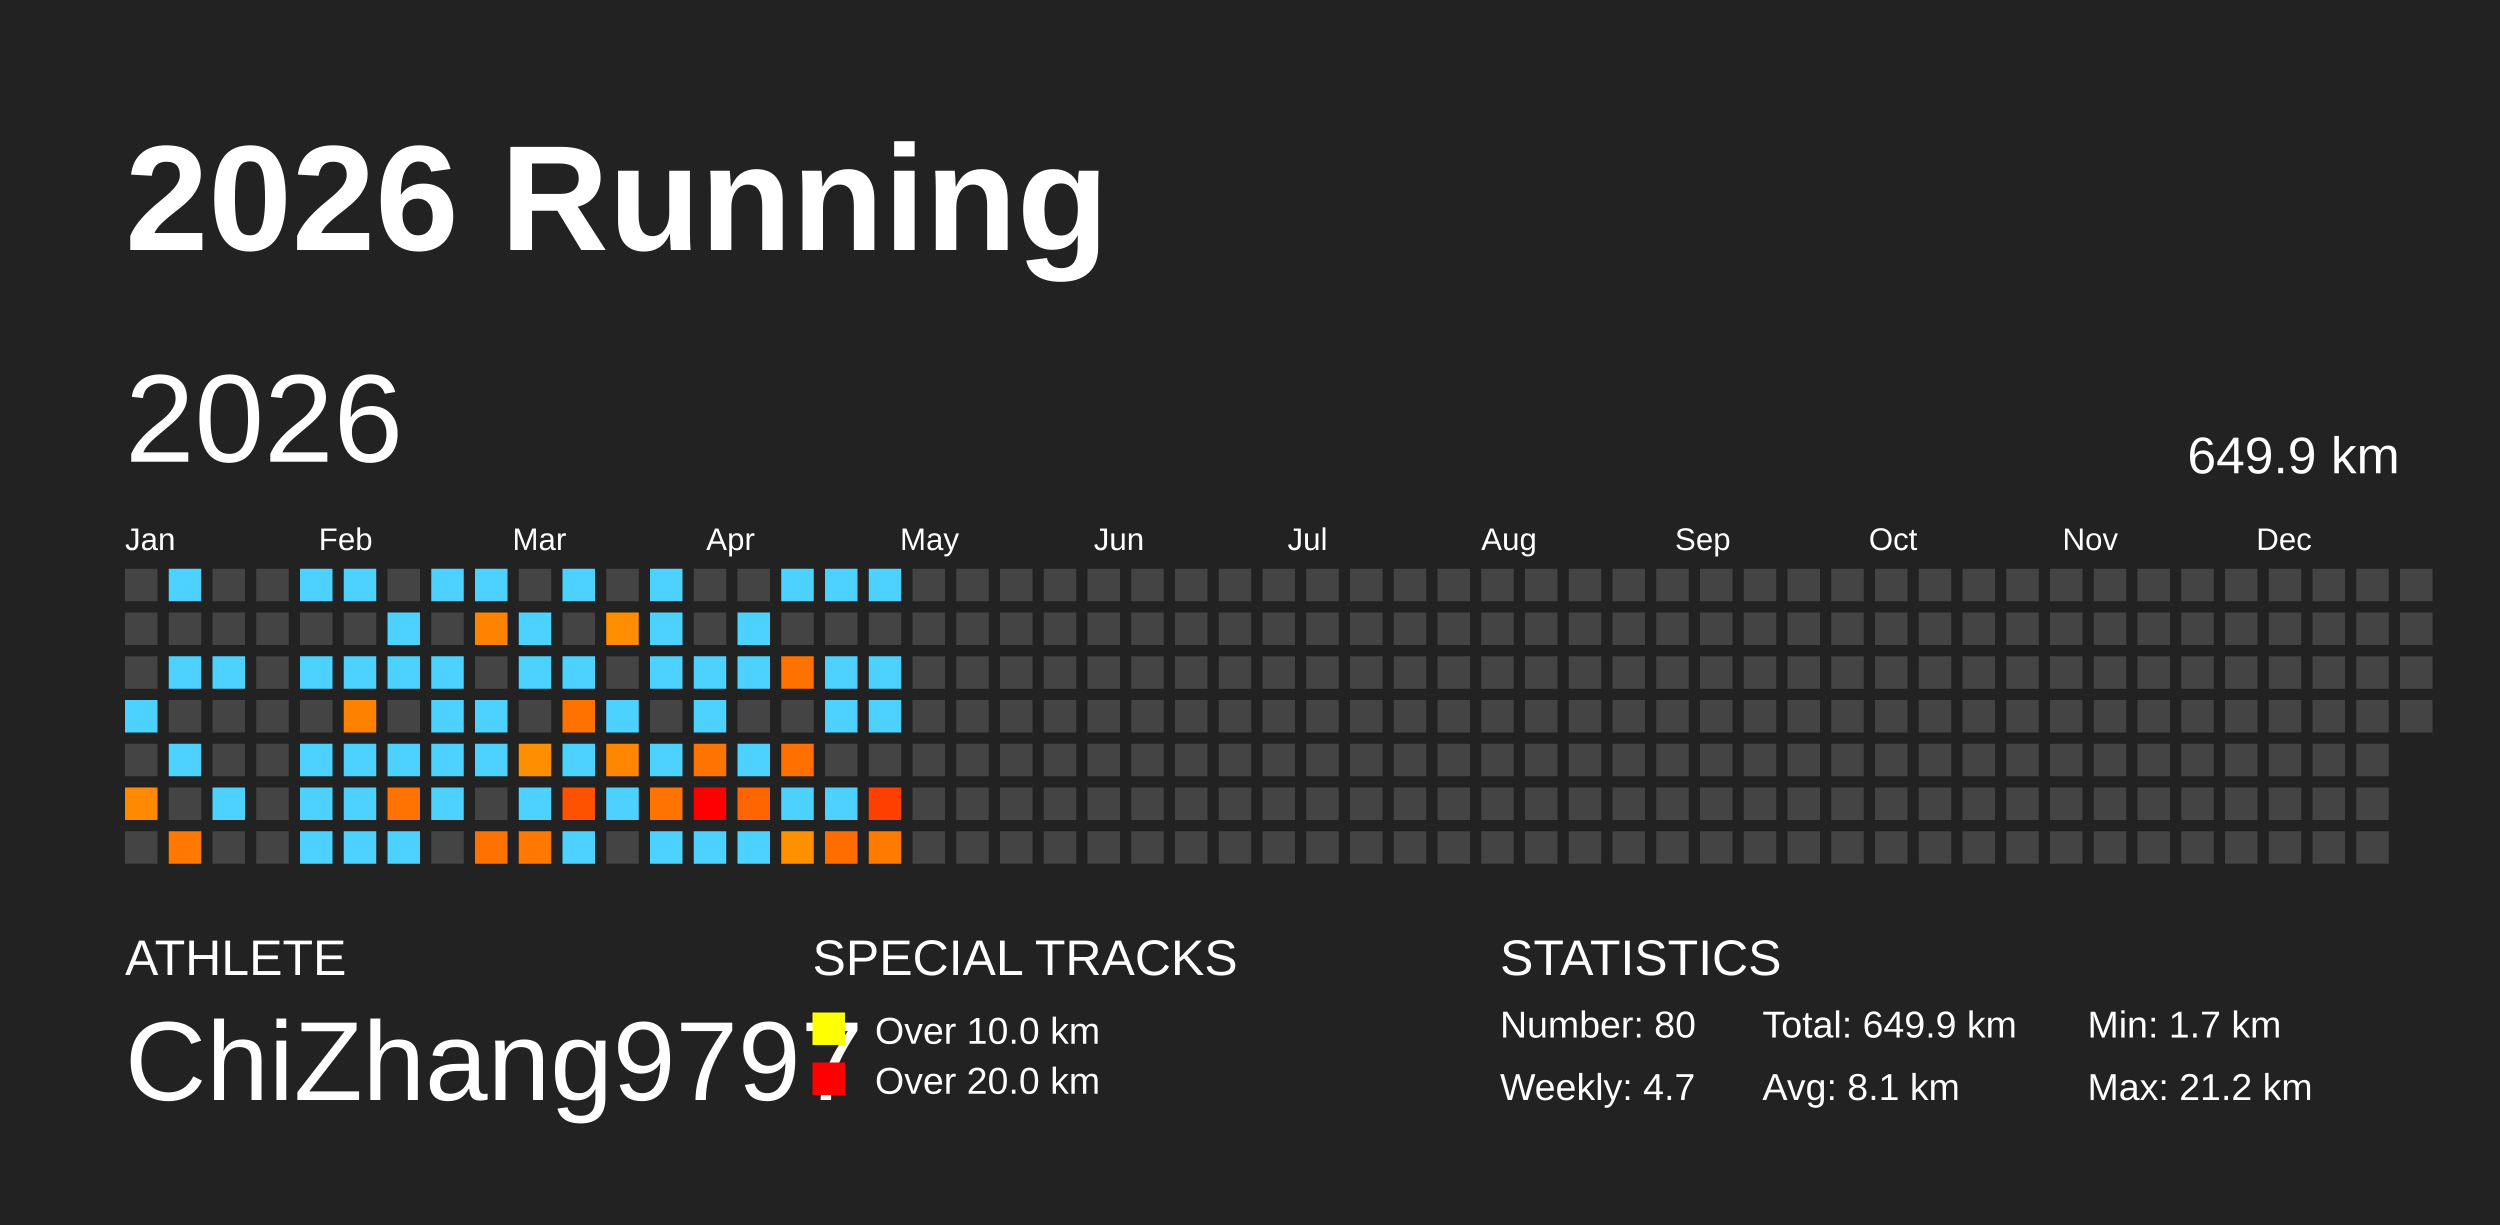
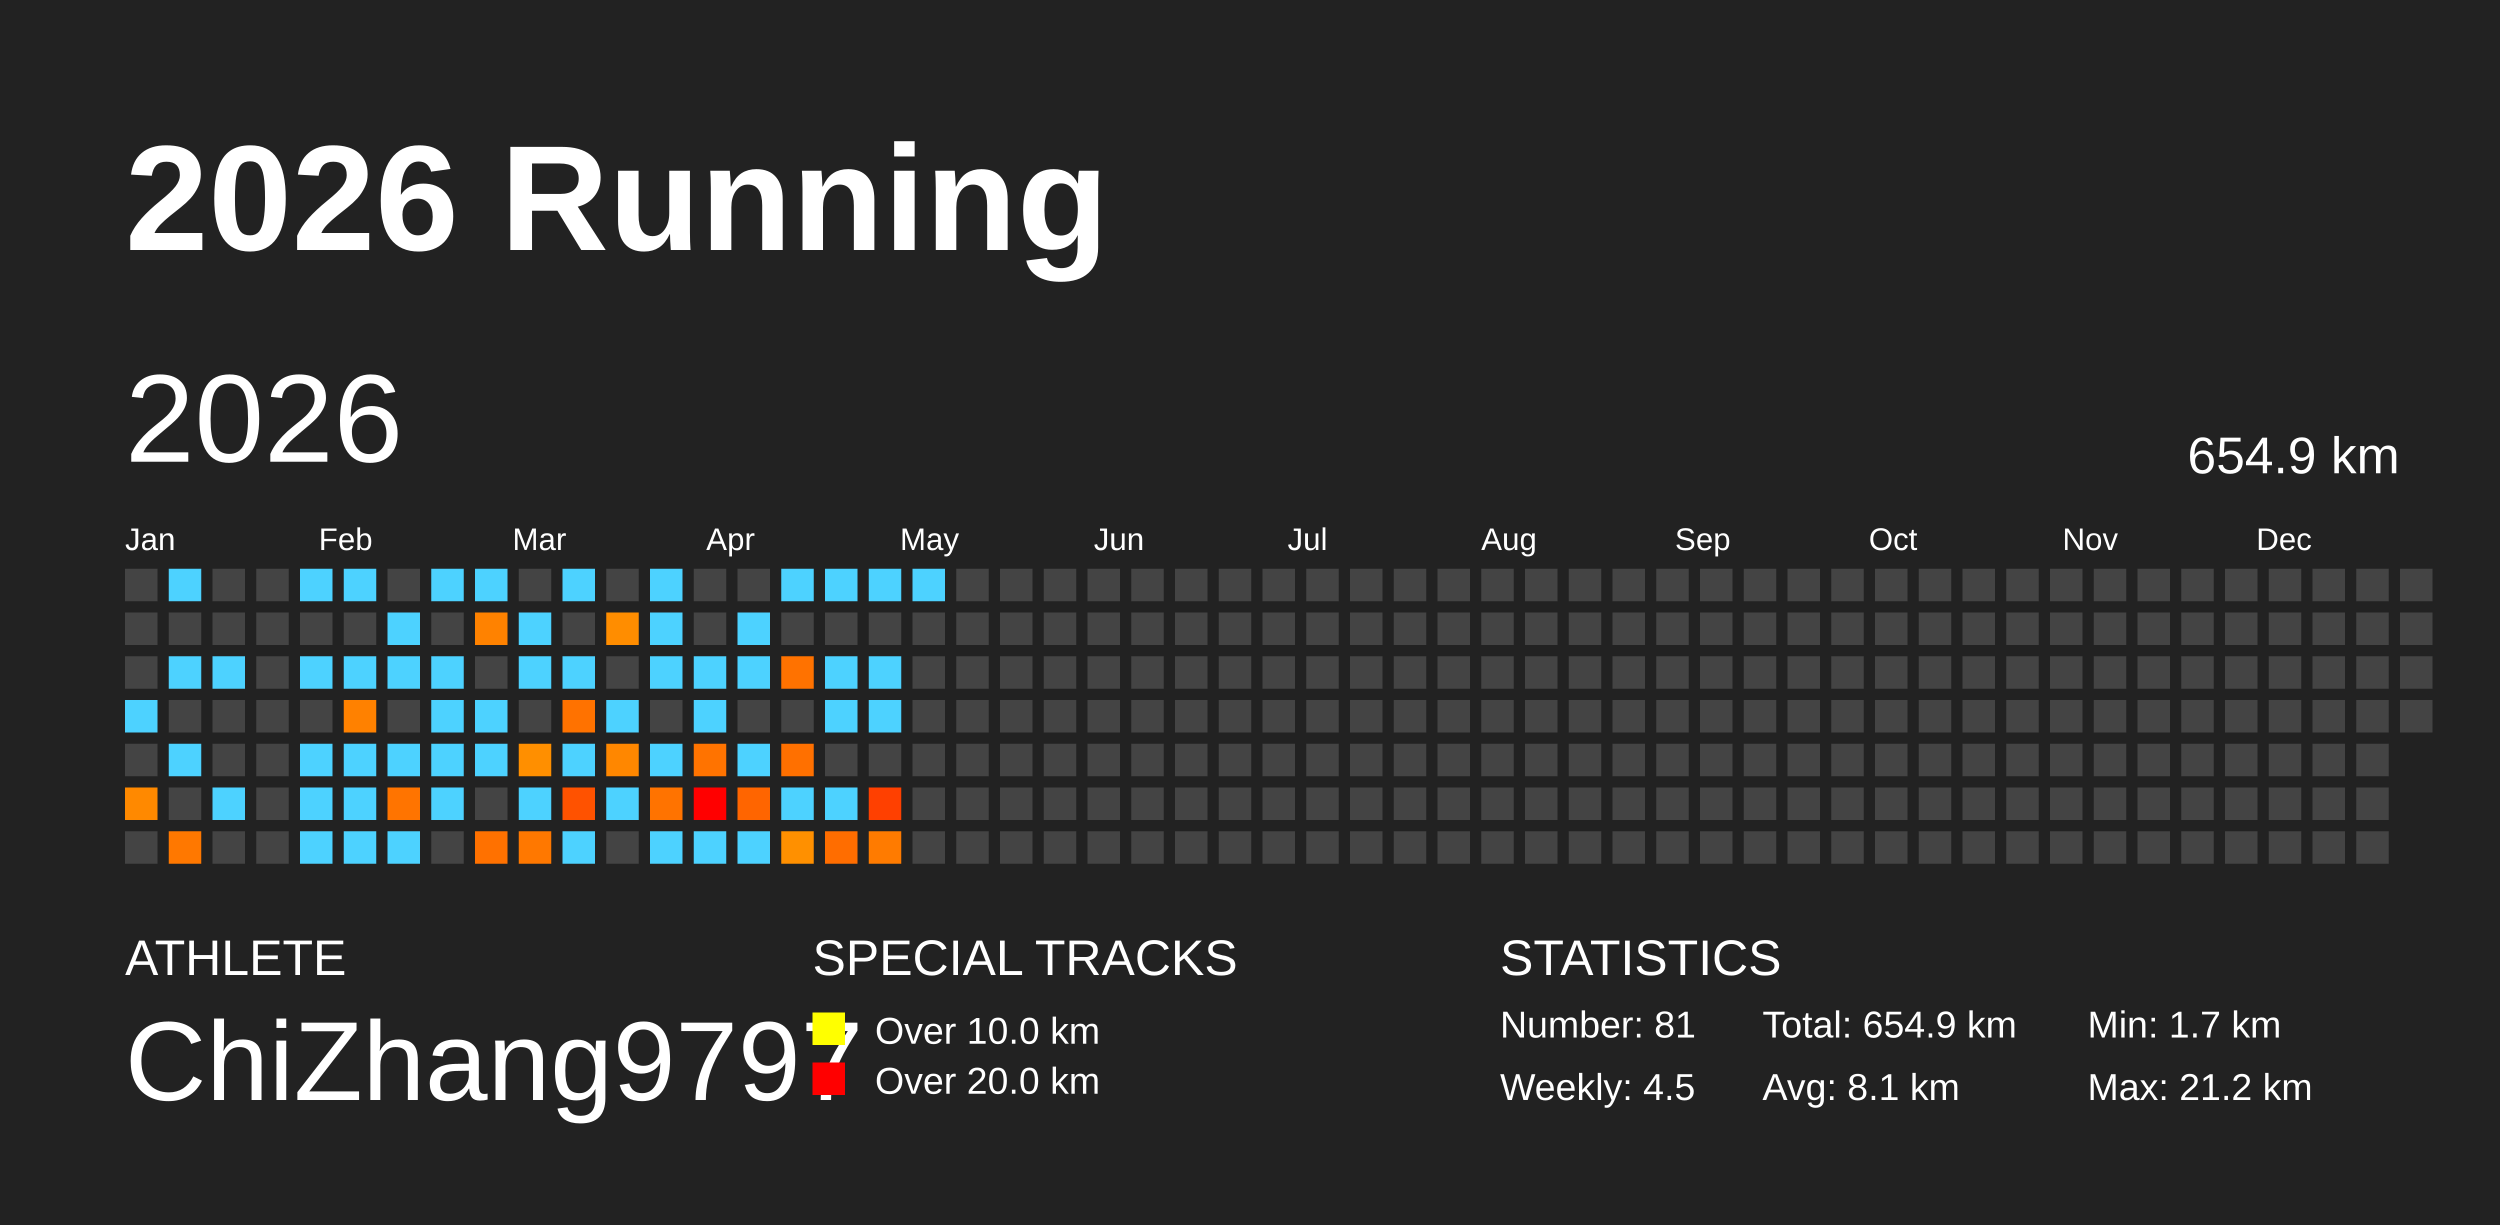
<svg xmlns="http://www.w3.org/2000/svg" baseProfile="full" height="98mm" version="1.1" viewBox="0,0,200,98" width="200mm">
  <defs />
  <rect fill="#222222" height="98" width="200" x="0" y="0" />
  <text fill="#FFFFFF" style="font-size:12px; font-family:Arial; font-weight:bold;" x="10" y="20">2026 Running</text>
  <text fill="#FFFFFF" style="font-size:4px; font-family:Arial" x="10" y="78">ATHLETE</text>
  <text fill="#FFFFFF" style="font-size:9px; font-family:Arial" x="10" y="88">ChiZhang9797</text>
  <text fill="#FFFFFF" style="font-size:4px; font-family:Arial" x="65" y="78">SPECIAL TRACKS</text>
  <rect fill="yellow" height="2.6" width="2.6" x="65" y="81" />
  <text fill="#FFFFFF" style="font-size:3px; font-family:Arial" x="70" y="83.5">Over 10.0 km</text>
  <rect fill="red" height="2.6" width="2.6" x="65" y="85" />
  <text fill="#FFFFFF" style="font-size:3px; font-family:Arial" x="70" y="87.5">Over 20.0 km</text>
  <text fill="#FFFFFF" style="font-size:4px; font-family:Arial" x="120" y="78">STATISTICS</text>
-   <text fill="#FFFFFF" style="font-size:3px; font-family:Arial" x="120" y="83">Number: 80</text>
-   <text fill="#FFFFFF" style="font-size:3px; font-family:Arial" x="120" y="88">Weekly: 4.7</text>
-   <text fill="#FFFFFF" style="font-size:3px; font-family:Arial" x="141" y="83">Total: 649.9 km</text>
+   <text fill="#FFFFFF" style="font-size:3px; font-family:Arial" x="120" y="83">Number: 81</text>
+   <text fill="#FFFFFF" style="font-size:3px; font-family:Arial" x="120" y="88">Weekly: 4.5</text>
+   <text fill="#FFFFFF" style="font-size:3px; font-family:Arial" x="141" y="83">Total: 654.9 km</text>
  <text fill="#FFFFFF" style="font-size:3px; font-family:Arial" x="141" y="88">Avg: 8.1 km</text>
  <text fill="#FFFFFF" style="font-size:3px; font-family:Arial" x="167" y="83">Min: 1.7 km</text>
  <text fill="#FFFFFF" style="font-size:3px; font-family:Arial" x="167" y="88">Max: 21.2 km</text>
  <text dominant-baseline="hanging" fill="#FFFFFF" style="font-size:10.0px; font-family:Arial;" x="10" y="30">2026</text>
-   <text dominant-baseline="hanging" fill="#FFFFFF" style="font-size:4.125px; font-family:Arial;" x="175" y="35">649.9 km</text>
+   <text dominant-baseline="hanging" fill="#FFFFFF" style="font-size:4.125px; font-family:Arial;" x="175" y="35">654.9 km</text>
  <text fill="#FFFFFF" style="font-size:2.5px; font-family:Arial" x="10.0" y="44">Jan</text>
  <text fill="#FFFFFF" style="font-size:2.5px; font-family:Arial" x="25.5" y="44">Feb</text>
  <text fill="#FFFFFF" style="font-size:2.5px; font-family:Arial" x="41.0" y="44">Mar</text>
  <text fill="#FFFFFF" style="font-size:2.5px; font-family:Arial" x="56.5" y="44">Apr</text>
  <text fill="#FFFFFF" style="font-size:2.5px; font-family:Arial" x="72.0" y="44">May</text>
  <text fill="#FFFFFF" style="font-size:2.5px; font-family:Arial" x="87.5" y="44">Jun</text>
  <text fill="#FFFFFF" style="font-size:2.5px; font-family:Arial" x="103.0" y="44">Jul</text>
  <text fill="#FFFFFF" style="font-size:2.5px; font-family:Arial" x="118.5" y="44">Aug</text>
  <text fill="#FFFFFF" style="font-size:2.5px; font-family:Arial" x="134.0" y="44">Sep</text>
  <text fill="#FFFFFF" style="font-size:2.5px; font-family:Arial" x="149.5" y="44">Oct</text>
  <text fill="#FFFFFF" style="font-size:2.5px; font-family:Arial" x="165.0" y="44">Nov</text>
  <text fill="#FFFFFF" style="font-size:2.5px; font-family:Arial" x="180.5" y="44">Dec</text>
  <rect fill="#444444" height="2.6" width="2.6" x="10.0" y="45.5" />
  <rect fill="#444444" height="2.6" width="2.6" x="10.0" y="49.0" />
  <rect fill="#444444" height="2.6" width="2.6" x="10.0" y="52.5" />
  <rect fill="#4dd2ff" height="2.6" width="2.6" x="10.0" y="56.0" />
  <rect fill="#444444" height="2.6" width="2.6" x="10.0" y="59.5" />
  <rect fill="#ff8900" height="2.6" width="2.6" x="10.0" y="63.0" />
  <rect fill="#444444" height="2.6" width="2.6" x="10.0" y="66.5" />
  <rect fill="#4dd2ff" height="2.6" width="2.6" x="13.5" y="45.5" />
  <rect fill="#444444" height="2.6" width="2.6" x="13.5" y="49.0" />
  <rect fill="#4dd2ff" height="2.6" width="2.6" x="13.5" y="52.5" />
  <rect fill="#444444" height="2.6" width="2.6" x="13.5" y="56.0" />
  <rect fill="#4dd2ff" height="2.6" width="2.6" x="13.5" y="59.5" />
  <rect fill="#444444" height="2.6" width="2.6" x="13.5" y="63.0" />
  <rect fill="#ff7800" height="2.6" width="2.6" x="13.5" y="66.5" />
  <rect fill="#444444" height="2.6" width="2.6" x="17.0" y="45.5" />
  <rect fill="#444444" height="2.6" width="2.6" x="17.0" y="49.0" />
  <rect fill="#4dd2ff" height="2.6" width="2.6" x="17.0" y="52.5" />
  <rect fill="#444444" height="2.6" width="2.6" x="17.0" y="56.0" />
  <rect fill="#444444" height="2.6" width="2.6" x="17.0" y="59.5" />
  <rect fill="#4dd2ff" height="2.6" width="2.6" x="17.0" y="63.0" />
  <rect fill="#444444" height="2.6" width="2.6" x="17.0" y="66.5" />
  <rect fill="#444444" height="2.6" width="2.6" x="20.5" y="45.5" />
  <rect fill="#444444" height="2.6" width="2.6" x="20.5" y="49.0" />
  <rect fill="#444444" height="2.6" width="2.6" x="20.5" y="52.5" />
  <rect fill="#444444" height="2.6" width="2.6" x="20.5" y="56.0" />
  <rect fill="#444444" height="2.6" width="2.6" x="20.5" y="59.5" />
  <rect fill="#444444" height="2.6" width="2.6" x="20.5" y="63.0" />
  <rect fill="#444444" height="2.6" width="2.6" x="20.5" y="66.5" />
  <rect fill="#4dd2ff" height="2.6" width="2.6" x="24.0" y="45.5" />
  <rect fill="#444444" height="2.6" width="2.6" x="24.0" y="49.0" />
  <rect fill="#4dd2ff" height="2.6" width="2.6" x="24.0" y="52.5" />
  <rect fill="#444444" height="2.6" width="2.6" x="24.0" y="56.0" />
  <rect fill="#4dd2ff" height="2.6" width="2.6" x="24.0" y="59.5" />
  <rect fill="#4dd2ff" height="2.6" width="2.6" x="24.0" y="63.0" />
  <rect fill="#4dd2ff" height="2.6" width="2.6" x="24.0" y="66.5" />
  <rect fill="#4dd2ff" height="2.6" width="2.6" x="27.5" y="45.5" />
  <rect fill="#444444" height="2.6" width="2.6" x="27.5" y="49.0" />
  <rect fill="#4dd2ff" height="2.6" width="2.6" x="27.5" y="52.5" />
  <rect fill="#ff8100" height="2.6" width="2.6" x="27.5" y="56.0" />
  <rect fill="#4dd2ff" height="2.6" width="2.6" x="27.5" y="59.5" />
  <rect fill="#4dd2ff" height="2.6" width="2.6" x="27.5" y="63.0" />
  <rect fill="#4dd2ff" height="2.6" width="2.6" x="27.5" y="66.5" />
  <rect fill="#444444" height="2.6" width="2.6" x="31.0" y="45.5" />
  <rect fill="#4dd2ff" height="2.6" width="2.6" x="31.0" y="49.0" />
  <rect fill="#4dd2ff" height="2.6" width="2.6" x="31.0" y="52.5" />
  <rect fill="#444444" height="2.6" width="2.6" x="31.0" y="56.0" />
  <rect fill="#4dd2ff" height="2.6" width="2.6" x="31.0" y="59.5" />
  <rect fill="#ff7400" height="2.6" width="2.6" x="31.0" y="63.0" />
  <rect fill="#4dd2ff" height="2.6" width="2.6" x="31.0" y="66.5" />
  <rect fill="#4dd2ff" height="2.6" width="2.6" x="34.5" y="45.5" />
  <rect fill="#444444" height="2.6" width="2.6" x="34.5" y="49.0" />
  <rect fill="#4dd2ff" height="2.6" width="2.6" x="34.5" y="52.5" />
  <rect fill="#4dd2ff" height="2.6" width="2.6" x="34.5" y="56.0" />
  <rect fill="#4dd2ff" height="2.6" width="2.6" x="34.5" y="59.5" />
  <rect fill="#4dd2ff" height="2.6" width="2.6" x="34.5" y="63.0" />
  <rect fill="#444444" height="2.6" width="2.6" x="34.5" y="66.5" />
  <rect fill="#4dd2ff" height="2.6" width="2.6" x="38.0" y="45.5" />
  <rect fill="#ff8200" height="2.6" width="2.6" x="38.0" y="49.0" />
  <rect fill="#444444" height="2.6" width="2.6" x="38.0" y="52.5" />
  <rect fill="#4dd2ff" height="2.6" width="2.6" x="38.0" y="56.0" />
  <rect fill="#4dd2ff" height="2.6" width="2.6" x="38.0" y="59.5" />
  <rect fill="#444444" height="2.6" width="2.6" x="38.0" y="63.0" />
  <rect fill="#ff7100" height="2.6" width="2.6" x="38.0" y="66.5" />
  <rect fill="#444444" height="2.6" width="2.6" x="41.5" y="45.5" />
  <rect fill="#4dd2ff" height="2.6" width="2.6" x="41.5" y="49.0" />
  <rect fill="#4dd2ff" height="2.6" width="2.6" x="41.5" y="52.5" />
  <rect fill="#444444" height="2.6" width="2.6" x="41.5" y="56.0" />
  <rect fill="#ff8f00" height="2.6" width="2.6" x="41.5" y="59.5" />
  <rect fill="#4dd2ff" height="2.6" width="2.6" x="41.5" y="63.0" />
  <rect fill="#ff7800" height="2.6" width="2.6" x="41.5" y="66.5" />
  <rect fill="#4dd2ff" height="2.6" width="2.6" x="45.0" y="45.5" />
  <rect fill="#444444" height="2.6" width="2.6" x="45.0" y="49.0" />
  <rect fill="#4dd2ff" height="2.6" width="2.6" x="45.0" y="52.5" />
  <rect fill="#ff7200" height="2.6" width="2.6" x="45.0" y="56.0" />
  <rect fill="#4dd2ff" height="2.6" width="2.6" x="45.0" y="59.5" />
  <rect fill="#ff5200" height="2.6" width="2.6" x="45.0" y="63.0" />
  <rect fill="#4dd2ff" height="2.6" width="2.6" x="45.0" y="66.5" />
  <rect fill="#444444" height="2.6" width="2.6" x="48.5" y="45.5" />
  <rect fill="#ff8d00" height="2.6" width="2.6" x="48.5" y="49.0" />
  <rect fill="#444444" height="2.6" width="2.6" x="48.5" y="52.5" />
  <rect fill="#4dd2ff" height="2.6" width="2.6" x="48.5" y="56.0" />
  <rect fill="#ff8700" height="2.6" width="2.6" x="48.5" y="59.5" />
  <rect fill="#4dd2ff" height="2.6" width="2.6" x="48.5" y="63.0" />
  <rect fill="#444444" height="2.6" width="2.6" x="48.5" y="66.5" />
  <rect fill="#4dd2ff" height="2.6" width="2.6" x="52.0" y="45.5" />
  <rect fill="#4dd2ff" height="2.6" width="2.6" x="52.0" y="49.0" />
  <rect fill="#4dd2ff" height="2.6" width="2.6" x="52.0" y="52.5" />
  <rect fill="#444444" height="2.6" width="2.6" x="52.0" y="56.0" />
  <rect fill="#4dd2ff" height="2.6" width="2.6" x="52.0" y="59.5" />
  <rect fill="#ff7300" height="2.6" width="2.6" x="52.0" y="63.0" />
  <rect fill="#4dd2ff" height="2.6" width="2.6" x="52.0" y="66.5" />
  <rect fill="#444444" height="2.6" width="2.6" x="55.5" y="45.5" />
  <rect fill="#444444" height="2.6" width="2.6" x="55.5" y="49.0" />
  <rect fill="#4dd2ff" height="2.6" width="2.6" x="55.5" y="52.5" />
  <rect fill="#4dd2ff" height="2.6" width="2.6" x="55.5" y="56.0" />
  <rect fill="#ff7300" height="2.6" width="2.6" x="55.5" y="59.5" />
  <rect fill="red" height="2.6" width="2.6" x="55.5" y="63.0" />
  <rect fill="#4dd2ff" height="2.6" width="2.6" x="55.5" y="66.5" />
  <rect fill="#444444" height="2.6" width="2.6" x="59.0" y="45.5" />
  <rect fill="#4dd2ff" height="2.6" width="2.6" x="59.0" y="49.0" />
  <rect fill="#4dd2ff" height="2.6" width="2.6" x="59.0" y="52.5" />
  <rect fill="#444444" height="2.6" width="2.6" x="59.0" y="56.0" />
  <rect fill="#4dd2ff" height="2.6" width="2.6" x="59.0" y="59.5" />
  <rect fill="#ff6500" height="2.6" width="2.6" x="59.0" y="63.0" />
  <rect fill="#4dd2ff" height="2.6" width="2.6" x="59.0" y="66.5" />
  <rect fill="#4dd2ff" height="2.6" width="2.6" x="62.5" y="45.5" />
  <rect fill="#444444" height="2.6" width="2.6" x="62.5" y="49.0" />
  <rect fill="#ff7200" height="2.6" width="2.6" x="62.5" y="52.5" />
  <rect fill="#444444" height="2.6" width="2.6" x="62.5" y="56.0" />
  <rect fill="#ff7000" height="2.6" width="2.6" x="62.5" y="59.5" />
  <rect fill="#4dd2ff" height="2.6" width="2.6" x="62.5" y="63.0" />
  <rect fill="#ff9000" height="2.6" width="2.6" x="62.5" y="66.5" />
  <rect fill="#4dd2ff" height="2.6" width="2.6" x="66.0" y="45.5" />
  <rect fill="#444444" height="2.6" width="2.6" x="66.0" y="49.0" />
  <rect fill="#4dd2ff" height="2.6" width="2.6" x="66.0" y="52.5" />
  <rect fill="#4dd2ff" height="2.6" width="2.6" x="66.0" y="56.0" />
  <rect fill="#444444" height="2.6" width="2.6" x="66.0" y="59.5" />
  <rect fill="#4dd2ff" height="2.6" width="2.6" x="66.0" y="63.0" />
  <rect fill="#ff6d00" height="2.6" width="2.6" x="66.0" y="66.5" />
  <rect fill="#4dd2ff" height="2.6" width="2.6" x="69.5" y="45.5" />
  <rect fill="#444444" height="2.6" width="2.6" x="69.5" y="49.0" />
  <rect fill="#4dd2ff" height="2.6" width="2.6" x="69.5" y="52.5" />
  <rect fill="#4dd2ff" height="2.6" width="2.6" x="69.5" y="56.0" />
  <rect fill="#444444" height="2.6" width="2.6" x="69.5" y="59.5" />
  <rect fill="#ff4000" height="2.6" width="2.6" x="69.5" y="63.0" />
  <rect fill="#ff7b00" height="2.6" width="2.6" x="69.5" y="66.5" />
-   <rect fill="#444444" height="2.6" width="2.6" x="73.0" y="45.5" />
+   <rect fill="#4dd2ff" height="2.6" width="2.6" x="73.0" y="45.5" />
  <rect fill="#444444" height="2.6" width="2.6" x="73.0" y="49.0" />
  <rect fill="#444444" height="2.6" width="2.6" x="73.0" y="52.5" />
  <rect fill="#444444" height="2.6" width="2.6" x="73.0" y="56.0" />
  <rect fill="#444444" height="2.6" width="2.6" x="73.0" y="59.5" />
  <rect fill="#444444" height="2.6" width="2.6" x="73.0" y="63.0" />
  <rect fill="#444444" height="2.6" width="2.6" x="73.0" y="66.5" />
  <rect fill="#444444" height="2.6" width="2.6" x="76.5" y="45.5" />
  <rect fill="#444444" height="2.6" width="2.6" x="76.5" y="49.0" />
  <rect fill="#444444" height="2.6" width="2.6" x="76.5" y="52.5" />
  <rect fill="#444444" height="2.6" width="2.6" x="76.5" y="56.0" />
  <rect fill="#444444" height="2.6" width="2.6" x="76.5" y="59.5" />
  <rect fill="#444444" height="2.6" width="2.6" x="76.5" y="63.0" />
  <rect fill="#444444" height="2.6" width="2.6" x="76.5" y="66.5" />
  <rect fill="#444444" height="2.6" width="2.6" x="80.0" y="45.5" />
  <rect fill="#444444" height="2.6" width="2.6" x="80.0" y="49.0" />
  <rect fill="#444444" height="2.6" width="2.6" x="80.0" y="52.5" />
  <rect fill="#444444" height="2.6" width="2.6" x="80.0" y="56.0" />
  <rect fill="#444444" height="2.6" width="2.6" x="80.0" y="59.5" />
  <rect fill="#444444" height="2.6" width="2.6" x="80.0" y="63.0" />
  <rect fill="#444444" height="2.6" width="2.6" x="80.0" y="66.5" />
  <rect fill="#444444" height="2.6" width="2.6" x="83.5" y="45.5" />
  <rect fill="#444444" height="2.6" width="2.6" x="83.5" y="49.0" />
  <rect fill="#444444" height="2.6" width="2.6" x="83.5" y="52.5" />
  <rect fill="#444444" height="2.6" width="2.6" x="83.5" y="56.0" />
  <rect fill="#444444" height="2.6" width="2.6" x="83.5" y="59.5" />
  <rect fill="#444444" height="2.6" width="2.6" x="83.5" y="63.0" />
  <rect fill="#444444" height="2.6" width="2.6" x="83.5" y="66.5" />
  <rect fill="#444444" height="2.6" width="2.6" x="87.0" y="45.5" />
  <rect fill="#444444" height="2.6" width="2.6" x="87.0" y="49.0" />
  <rect fill="#444444" height="2.6" width="2.6" x="87.0" y="52.5" />
  <rect fill="#444444" height="2.6" width="2.6" x="87.0" y="56.0" />
  <rect fill="#444444" height="2.6" width="2.6" x="87.0" y="59.5" />
  <rect fill="#444444" height="2.6" width="2.6" x="87.0" y="63.0" />
  <rect fill="#444444" height="2.6" width="2.6" x="87.0" y="66.5" />
  <rect fill="#444444" height="2.6" width="2.6" x="90.5" y="45.5" />
  <rect fill="#444444" height="2.6" width="2.6" x="90.5" y="49.0" />
  <rect fill="#444444" height="2.6" width="2.6" x="90.5" y="52.5" />
  <rect fill="#444444" height="2.6" width="2.6" x="90.5" y="56.0" />
  <rect fill="#444444" height="2.6" width="2.6" x="90.5" y="59.5" />
  <rect fill="#444444" height="2.6" width="2.6" x="90.5" y="63.0" />
  <rect fill="#444444" height="2.6" width="2.6" x="90.5" y="66.5" />
  <rect fill="#444444" height="2.6" width="2.6" x="94.0" y="45.5" />
  <rect fill="#444444" height="2.6" width="2.6" x="94.0" y="49.0" />
  <rect fill="#444444" height="2.6" width="2.6" x="94.0" y="52.5" />
  <rect fill="#444444" height="2.6" width="2.6" x="94.0" y="56.0" />
  <rect fill="#444444" height="2.6" width="2.6" x="94.0" y="59.5" />
  <rect fill="#444444" height="2.6" width="2.6" x="94.0" y="63.0" />
  <rect fill="#444444" height="2.6" width="2.6" x="94.0" y="66.5" />
  <rect fill="#444444" height="2.6" width="2.6" x="97.5" y="45.5" />
  <rect fill="#444444" height="2.6" width="2.6" x="97.5" y="49.0" />
  <rect fill="#444444" height="2.6" width="2.6" x="97.5" y="52.5" />
  <rect fill="#444444" height="2.6" width="2.6" x="97.5" y="56.0" />
  <rect fill="#444444" height="2.6" width="2.6" x="97.5" y="59.5" />
  <rect fill="#444444" height="2.6" width="2.6" x="97.5" y="63.0" />
  <rect fill="#444444" height="2.6" width="2.6" x="97.5" y="66.5" />
  <rect fill="#444444" height="2.6" width="2.6" x="101.0" y="45.5" />
  <rect fill="#444444" height="2.6" width="2.6" x="101.0" y="49.0" />
  <rect fill="#444444" height="2.6" width="2.6" x="101.0" y="52.5" />
  <rect fill="#444444" height="2.6" width="2.6" x="101.0" y="56.0" />
  <rect fill="#444444" height="2.6" width="2.6" x="101.0" y="59.5" />
  <rect fill="#444444" height="2.6" width="2.6" x="101.0" y="63.0" />
  <rect fill="#444444" height="2.6" width="2.6" x="101.0" y="66.5" />
  <rect fill="#444444" height="2.6" width="2.6" x="104.5" y="45.5" />
  <rect fill="#444444" height="2.6" width="2.6" x="104.5" y="49.0" />
  <rect fill="#444444" height="2.6" width="2.6" x="104.5" y="52.5" />
  <rect fill="#444444" height="2.6" width="2.6" x="104.5" y="56.0" />
  <rect fill="#444444" height="2.6" width="2.6" x="104.5" y="59.5" />
  <rect fill="#444444" height="2.6" width="2.6" x="104.5" y="63.0" />
  <rect fill="#444444" height="2.6" width="2.6" x="104.5" y="66.5" />
  <rect fill="#444444" height="2.6" width="2.6" x="108.0" y="45.5" />
  <rect fill="#444444" height="2.6" width="2.6" x="108.0" y="49.0" />
  <rect fill="#444444" height="2.6" width="2.6" x="108.0" y="52.5" />
  <rect fill="#444444" height="2.6" width="2.6" x="108.0" y="56.0" />
  <rect fill="#444444" height="2.6" width="2.6" x="108.0" y="59.5" />
  <rect fill="#444444" height="2.6" width="2.6" x="108.0" y="63.0" />
  <rect fill="#444444" height="2.6" width="2.6" x="108.0" y="66.5" />
  <rect fill="#444444" height="2.6" width="2.6" x="111.5" y="45.5" />
  <rect fill="#444444" height="2.6" width="2.6" x="111.5" y="49.0" />
  <rect fill="#444444" height="2.6" width="2.6" x="111.5" y="52.5" />
  <rect fill="#444444" height="2.6" width="2.6" x="111.5" y="56.0" />
  <rect fill="#444444" height="2.6" width="2.6" x="111.5" y="59.5" />
  <rect fill="#444444" height="2.6" width="2.6" x="111.5" y="63.0" />
  <rect fill="#444444" height="2.6" width="2.6" x="111.5" y="66.5" />
  <rect fill="#444444" height="2.6" width="2.6" x="115.0" y="45.5" />
  <rect fill="#444444" height="2.6" width="2.6" x="115.0" y="49.0" />
  <rect fill="#444444" height="2.6" width="2.6" x="115.0" y="52.5" />
  <rect fill="#444444" height="2.6" width="2.6" x="115.0" y="56.0" />
  <rect fill="#444444" height="2.6" width="2.6" x="115.0" y="59.5" />
  <rect fill="#444444" height="2.6" width="2.6" x="115.0" y="63.0" />
  <rect fill="#444444" height="2.6" width="2.6" x="115.0" y="66.5" />
  <rect fill="#444444" height="2.6" width="2.6" x="118.5" y="45.5" />
  <rect fill="#444444" height="2.6" width="2.6" x="118.5" y="49.0" />
  <rect fill="#444444" height="2.6" width="2.6" x="118.5" y="52.5" />
  <rect fill="#444444" height="2.6" width="2.6" x="118.5" y="56.0" />
  <rect fill="#444444" height="2.6" width="2.6" x="118.5" y="59.5" />
  <rect fill="#444444" height="2.6" width="2.6" x="118.5" y="63.0" />
  <rect fill="#444444" height="2.6" width="2.6" x="118.5" y="66.5" />
  <rect fill="#444444" height="2.6" width="2.6" x="122.0" y="45.5" />
  <rect fill="#444444" height="2.6" width="2.6" x="122.0" y="49.0" />
  <rect fill="#444444" height="2.6" width="2.6" x="122.0" y="52.5" />
  <rect fill="#444444" height="2.6" width="2.6" x="122.0" y="56.0" />
  <rect fill="#444444" height="2.6" width="2.6" x="122.0" y="59.5" />
  <rect fill="#444444" height="2.6" width="2.6" x="122.0" y="63.0" />
  <rect fill="#444444" height="2.6" width="2.6" x="122.0" y="66.5" />
  <rect fill="#444444" height="2.6" width="2.6" x="125.5" y="45.5" />
  <rect fill="#444444" height="2.6" width="2.6" x="125.5" y="49.0" />
  <rect fill="#444444" height="2.6" width="2.6" x="125.5" y="52.5" />
  <rect fill="#444444" height="2.6" width="2.6" x="125.5" y="56.0" />
  <rect fill="#444444" height="2.6" width="2.6" x="125.5" y="59.5" />
  <rect fill="#444444" height="2.6" width="2.6" x="125.5" y="63.0" />
  <rect fill="#444444" height="2.6" width="2.6" x="125.5" y="66.5" />
  <rect fill="#444444" height="2.6" width="2.6" x="129.0" y="45.5" />
  <rect fill="#444444" height="2.6" width="2.6" x="129.0" y="49.0" />
  <rect fill="#444444" height="2.6" width="2.6" x="129.0" y="52.5" />
  <rect fill="#444444" height="2.6" width="2.6" x="129.0" y="56.0" />
  <rect fill="#444444" height="2.6" width="2.6" x="129.0" y="59.5" />
  <rect fill="#444444" height="2.6" width="2.6" x="129.0" y="63.0" />
  <rect fill="#444444" height="2.6" width="2.6" x="129.0" y="66.5" />
  <rect fill="#444444" height="2.6" width="2.6" x="132.5" y="45.5" />
  <rect fill="#444444" height="2.6" width="2.6" x="132.5" y="49.0" />
  <rect fill="#444444" height="2.6" width="2.6" x="132.5" y="52.5" />
  <rect fill="#444444" height="2.6" width="2.6" x="132.5" y="56.0" />
  <rect fill="#444444" height="2.6" width="2.6" x="132.5" y="59.5" />
  <rect fill="#444444" height="2.6" width="2.6" x="132.5" y="63.0" />
  <rect fill="#444444" height="2.6" width="2.6" x="132.5" y="66.5" />
  <rect fill="#444444" height="2.6" width="2.6" x="136.0" y="45.5" />
  <rect fill="#444444" height="2.6" width="2.6" x="136.0" y="49.0" />
  <rect fill="#444444" height="2.6" width="2.6" x="136.0" y="52.5" />
  <rect fill="#444444" height="2.6" width="2.6" x="136.0" y="56.0" />
  <rect fill="#444444" height="2.6" width="2.6" x="136.0" y="59.5" />
  <rect fill="#444444" height="2.6" width="2.6" x="136.0" y="63.0" />
  <rect fill="#444444" height="2.6" width="2.6" x="136.0" y="66.5" />
  <rect fill="#444444" height="2.6" width="2.6" x="139.5" y="45.5" />
  <rect fill="#444444" height="2.6" width="2.6" x="139.5" y="49.0" />
  <rect fill="#444444" height="2.6" width="2.6" x="139.5" y="52.5" />
  <rect fill="#444444" height="2.6" width="2.6" x="139.5" y="56.0" />
  <rect fill="#444444" height="2.6" width="2.6" x="139.5" y="59.5" />
  <rect fill="#444444" height="2.6" width="2.6" x="139.5" y="63.0" />
  <rect fill="#444444" height="2.6" width="2.6" x="139.5" y="66.5" />
  <rect fill="#444444" height="2.6" width="2.6" x="143.0" y="45.5" />
  <rect fill="#444444" height="2.6" width="2.6" x="143.0" y="49.0" />
  <rect fill="#444444" height="2.6" width="2.6" x="143.0" y="52.5" />
  <rect fill="#444444" height="2.6" width="2.6" x="143.0" y="56.0" />
  <rect fill="#444444" height="2.6" width="2.6" x="143.0" y="59.5" />
  <rect fill="#444444" height="2.6" width="2.6" x="143.0" y="63.0" />
  <rect fill="#444444" height="2.6" width="2.6" x="143.0" y="66.5" />
  <rect fill="#444444" height="2.6" width="2.6" x="146.5" y="45.5" />
  <rect fill="#444444" height="2.6" width="2.6" x="146.5" y="49.0" />
  <rect fill="#444444" height="2.6" width="2.6" x="146.5" y="52.5" />
  <rect fill="#444444" height="2.6" width="2.6" x="146.5" y="56.0" />
  <rect fill="#444444" height="2.6" width="2.6" x="146.5" y="59.5" />
  <rect fill="#444444" height="2.6" width="2.6" x="146.5" y="63.0" />
  <rect fill="#444444" height="2.6" width="2.6" x="146.5" y="66.5" />
  <rect fill="#444444" height="2.6" width="2.6" x="150.0" y="45.5" />
  <rect fill="#444444" height="2.6" width="2.6" x="150.0" y="49.0" />
  <rect fill="#444444" height="2.6" width="2.6" x="150.0" y="52.5" />
  <rect fill="#444444" height="2.6" width="2.6" x="150.0" y="56.0" />
  <rect fill="#444444" height="2.6" width="2.6" x="150.0" y="59.5" />
  <rect fill="#444444" height="2.6" width="2.6" x="150.0" y="63.0" />
  <rect fill="#444444" height="2.6" width="2.6" x="150.0" y="66.5" />
  <rect fill="#444444" height="2.6" width="2.6" x="153.5" y="45.5" />
  <rect fill="#444444" height="2.6" width="2.6" x="153.5" y="49.0" />
  <rect fill="#444444" height="2.6" width="2.6" x="153.5" y="52.5" />
  <rect fill="#444444" height="2.6" width="2.6" x="153.5" y="56.0" />
  <rect fill="#444444" height="2.6" width="2.6" x="153.5" y="59.5" />
  <rect fill="#444444" height="2.6" width="2.6" x="153.5" y="63.0" />
  <rect fill="#444444" height="2.6" width="2.6" x="153.5" y="66.5" />
  <rect fill="#444444" height="2.6" width="2.6" x="157.0" y="45.5" />
  <rect fill="#444444" height="2.6" width="2.6" x="157.0" y="49.0" />
  <rect fill="#444444" height="2.6" width="2.6" x="157.0" y="52.5" />
  <rect fill="#444444" height="2.6" width="2.6" x="157.0" y="56.0" />
  <rect fill="#444444" height="2.6" width="2.6" x="157.0" y="59.5" />
  <rect fill="#444444" height="2.6" width="2.6" x="157.0" y="63.0" />
  <rect fill="#444444" height="2.6" width="2.6" x="157.0" y="66.5" />
  <rect fill="#444444" height="2.6" width="2.6" x="160.5" y="45.5" />
  <rect fill="#444444" height="2.6" width="2.6" x="160.5" y="49.0" />
  <rect fill="#444444" height="2.6" width="2.6" x="160.5" y="52.5" />
  <rect fill="#444444" height="2.6" width="2.6" x="160.5" y="56.0" />
  <rect fill="#444444" height="2.6" width="2.6" x="160.5" y="59.5" />
  <rect fill="#444444" height="2.6" width="2.6" x="160.5" y="63.0" />
  <rect fill="#444444" height="2.6" width="2.6" x="160.5" y="66.5" />
  <rect fill="#444444" height="2.6" width="2.6" x="164.0" y="45.5" />
  <rect fill="#444444" height="2.6" width="2.6" x="164.0" y="49.0" />
  <rect fill="#444444" height="2.6" width="2.6" x="164.0" y="52.5" />
  <rect fill="#444444" height="2.6" width="2.6" x="164.0" y="56.0" />
  <rect fill="#444444" height="2.6" width="2.6" x="164.0" y="59.5" />
  <rect fill="#444444" height="2.6" width="2.6" x="164.0" y="63.0" />
  <rect fill="#444444" height="2.6" width="2.6" x="164.0" y="66.5" />
  <rect fill="#444444" height="2.6" width="2.6" x="167.5" y="45.5" />
  <rect fill="#444444" height="2.6" width="2.6" x="167.5" y="49.0" />
  <rect fill="#444444" height="2.6" width="2.6" x="167.5" y="52.5" />
  <rect fill="#444444" height="2.6" width="2.6" x="167.5" y="56.0" />
  <rect fill="#444444" height="2.6" width="2.6" x="167.5" y="59.5" />
  <rect fill="#444444" height="2.6" width="2.6" x="167.5" y="63.0" />
  <rect fill="#444444" height="2.6" width="2.6" x="167.5" y="66.5" />
  <rect fill="#444444" height="2.6" width="2.6" x="171.0" y="45.5" />
  <rect fill="#444444" height="2.6" width="2.6" x="171.0" y="49.0" />
  <rect fill="#444444" height="2.6" width="2.6" x="171.0" y="52.5" />
  <rect fill="#444444" height="2.6" width="2.6" x="171.0" y="56.0" />
  <rect fill="#444444" height="2.6" width="2.6" x="171.0" y="59.5" />
  <rect fill="#444444" height="2.6" width="2.6" x="171.0" y="63.0" />
  <rect fill="#444444" height="2.6" width="2.6" x="171.0" y="66.5" />
  <rect fill="#444444" height="2.6" width="2.6" x="174.5" y="45.5" />
  <rect fill="#444444" height="2.6" width="2.6" x="174.5" y="49.0" />
  <rect fill="#444444" height="2.6" width="2.6" x="174.5" y="52.5" />
  <rect fill="#444444" height="2.6" width="2.6" x="174.5" y="56.0" />
  <rect fill="#444444" height="2.6" width="2.6" x="174.5" y="59.5" />
  <rect fill="#444444" height="2.6" width="2.6" x="174.5" y="63.0" />
  <rect fill="#444444" height="2.6" width="2.6" x="174.5" y="66.5" />
  <rect fill="#444444" height="2.6" width="2.6" x="178.0" y="45.5" />
  <rect fill="#444444" height="2.6" width="2.6" x="178.0" y="49.0" />
  <rect fill="#444444" height="2.6" width="2.6" x="178.0" y="52.5" />
  <rect fill="#444444" height="2.6" width="2.6" x="178.0" y="56.0" />
  <rect fill="#444444" height="2.6" width="2.6" x="178.0" y="59.5" />
  <rect fill="#444444" height="2.6" width="2.6" x="178.0" y="63.0" />
  <rect fill="#444444" height="2.6" width="2.6" x="178.0" y="66.5" />
  <rect fill="#444444" height="2.6" width="2.6" x="181.5" y="45.5" />
  <rect fill="#444444" height="2.6" width="2.6" x="181.5" y="49.0" />
  <rect fill="#444444" height="2.6" width="2.6" x="181.5" y="52.5" />
  <rect fill="#444444" height="2.6" width="2.6" x="181.5" y="56.0" />
  <rect fill="#444444" height="2.6" width="2.6" x="181.5" y="59.5" />
  <rect fill="#444444" height="2.6" width="2.6" x="181.5" y="63.0" />
  <rect fill="#444444" height="2.6" width="2.6" x="181.5" y="66.5" />
  <rect fill="#444444" height="2.6" width="2.6" x="185.0" y="45.5" />
  <rect fill="#444444" height="2.6" width="2.6" x="185.0" y="49.0" />
  <rect fill="#444444" height="2.6" width="2.6" x="185.0" y="52.5" />
  <rect fill="#444444" height="2.6" width="2.6" x="185.0" y="56.0" />
  <rect fill="#444444" height="2.6" width="2.6" x="185.0" y="59.5" />
  <rect fill="#444444" height="2.6" width="2.6" x="185.0" y="63.0" />
  <rect fill="#444444" height="2.6" width="2.6" x="185.0" y="66.5" />
  <rect fill="#444444" height="2.6" width="2.6" x="188.5" y="45.5" />
  <rect fill="#444444" height="2.6" width="2.6" x="188.5" y="49.0" />
  <rect fill="#444444" height="2.6" width="2.6" x="188.5" y="52.5" />
  <rect fill="#444444" height="2.6" width="2.6" x="188.5" y="56.0" />
  <rect fill="#444444" height="2.6" width="2.6" x="188.5" y="59.5" />
  <rect fill="#444444" height="2.6" width="2.6" x="188.5" y="63.0" />
  <rect fill="#444444" height="2.6" width="2.6" x="188.5" y="66.5" />
  <rect fill="#444444" height="2.6" width="2.6" x="192.0" y="45.5" />
  <rect fill="#444444" height="2.6" width="2.6" x="192.0" y="49.0" />
  <rect fill="#444444" height="2.6" width="2.6" x="192.0" y="52.5" />
  <rect fill="#444444" height="2.6" width="2.6" x="192.0" y="56.0" />
</svg>
